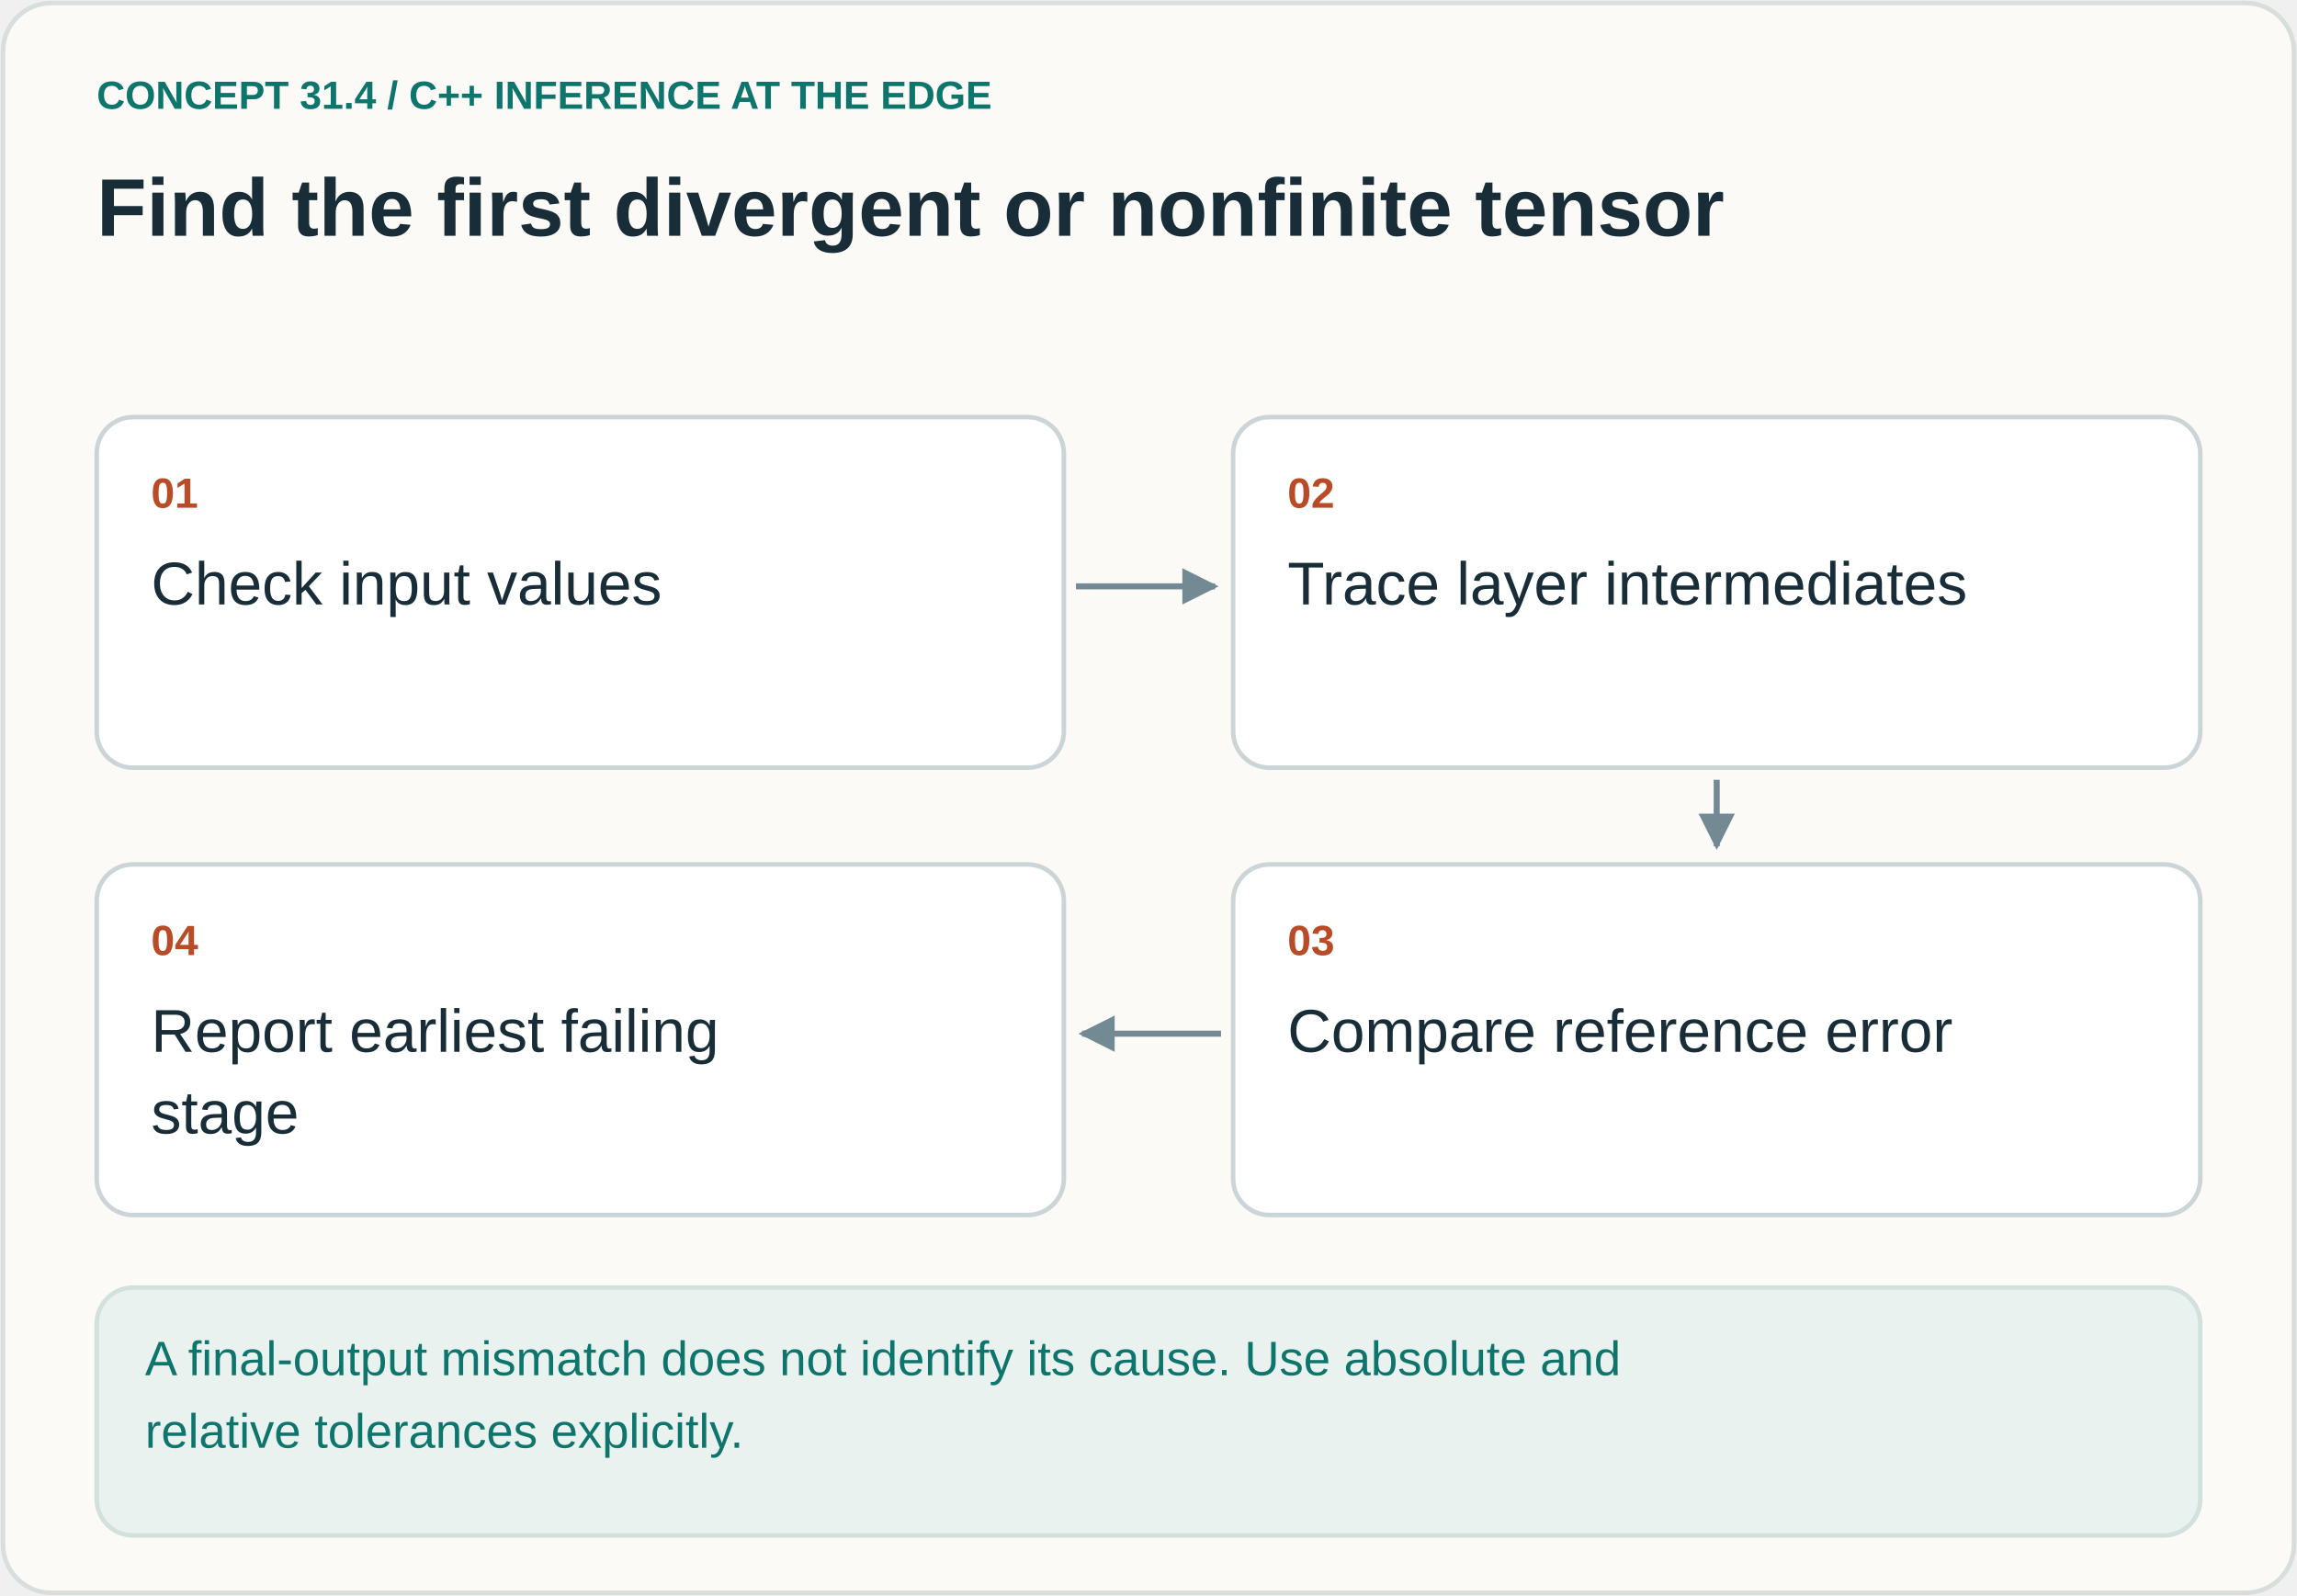
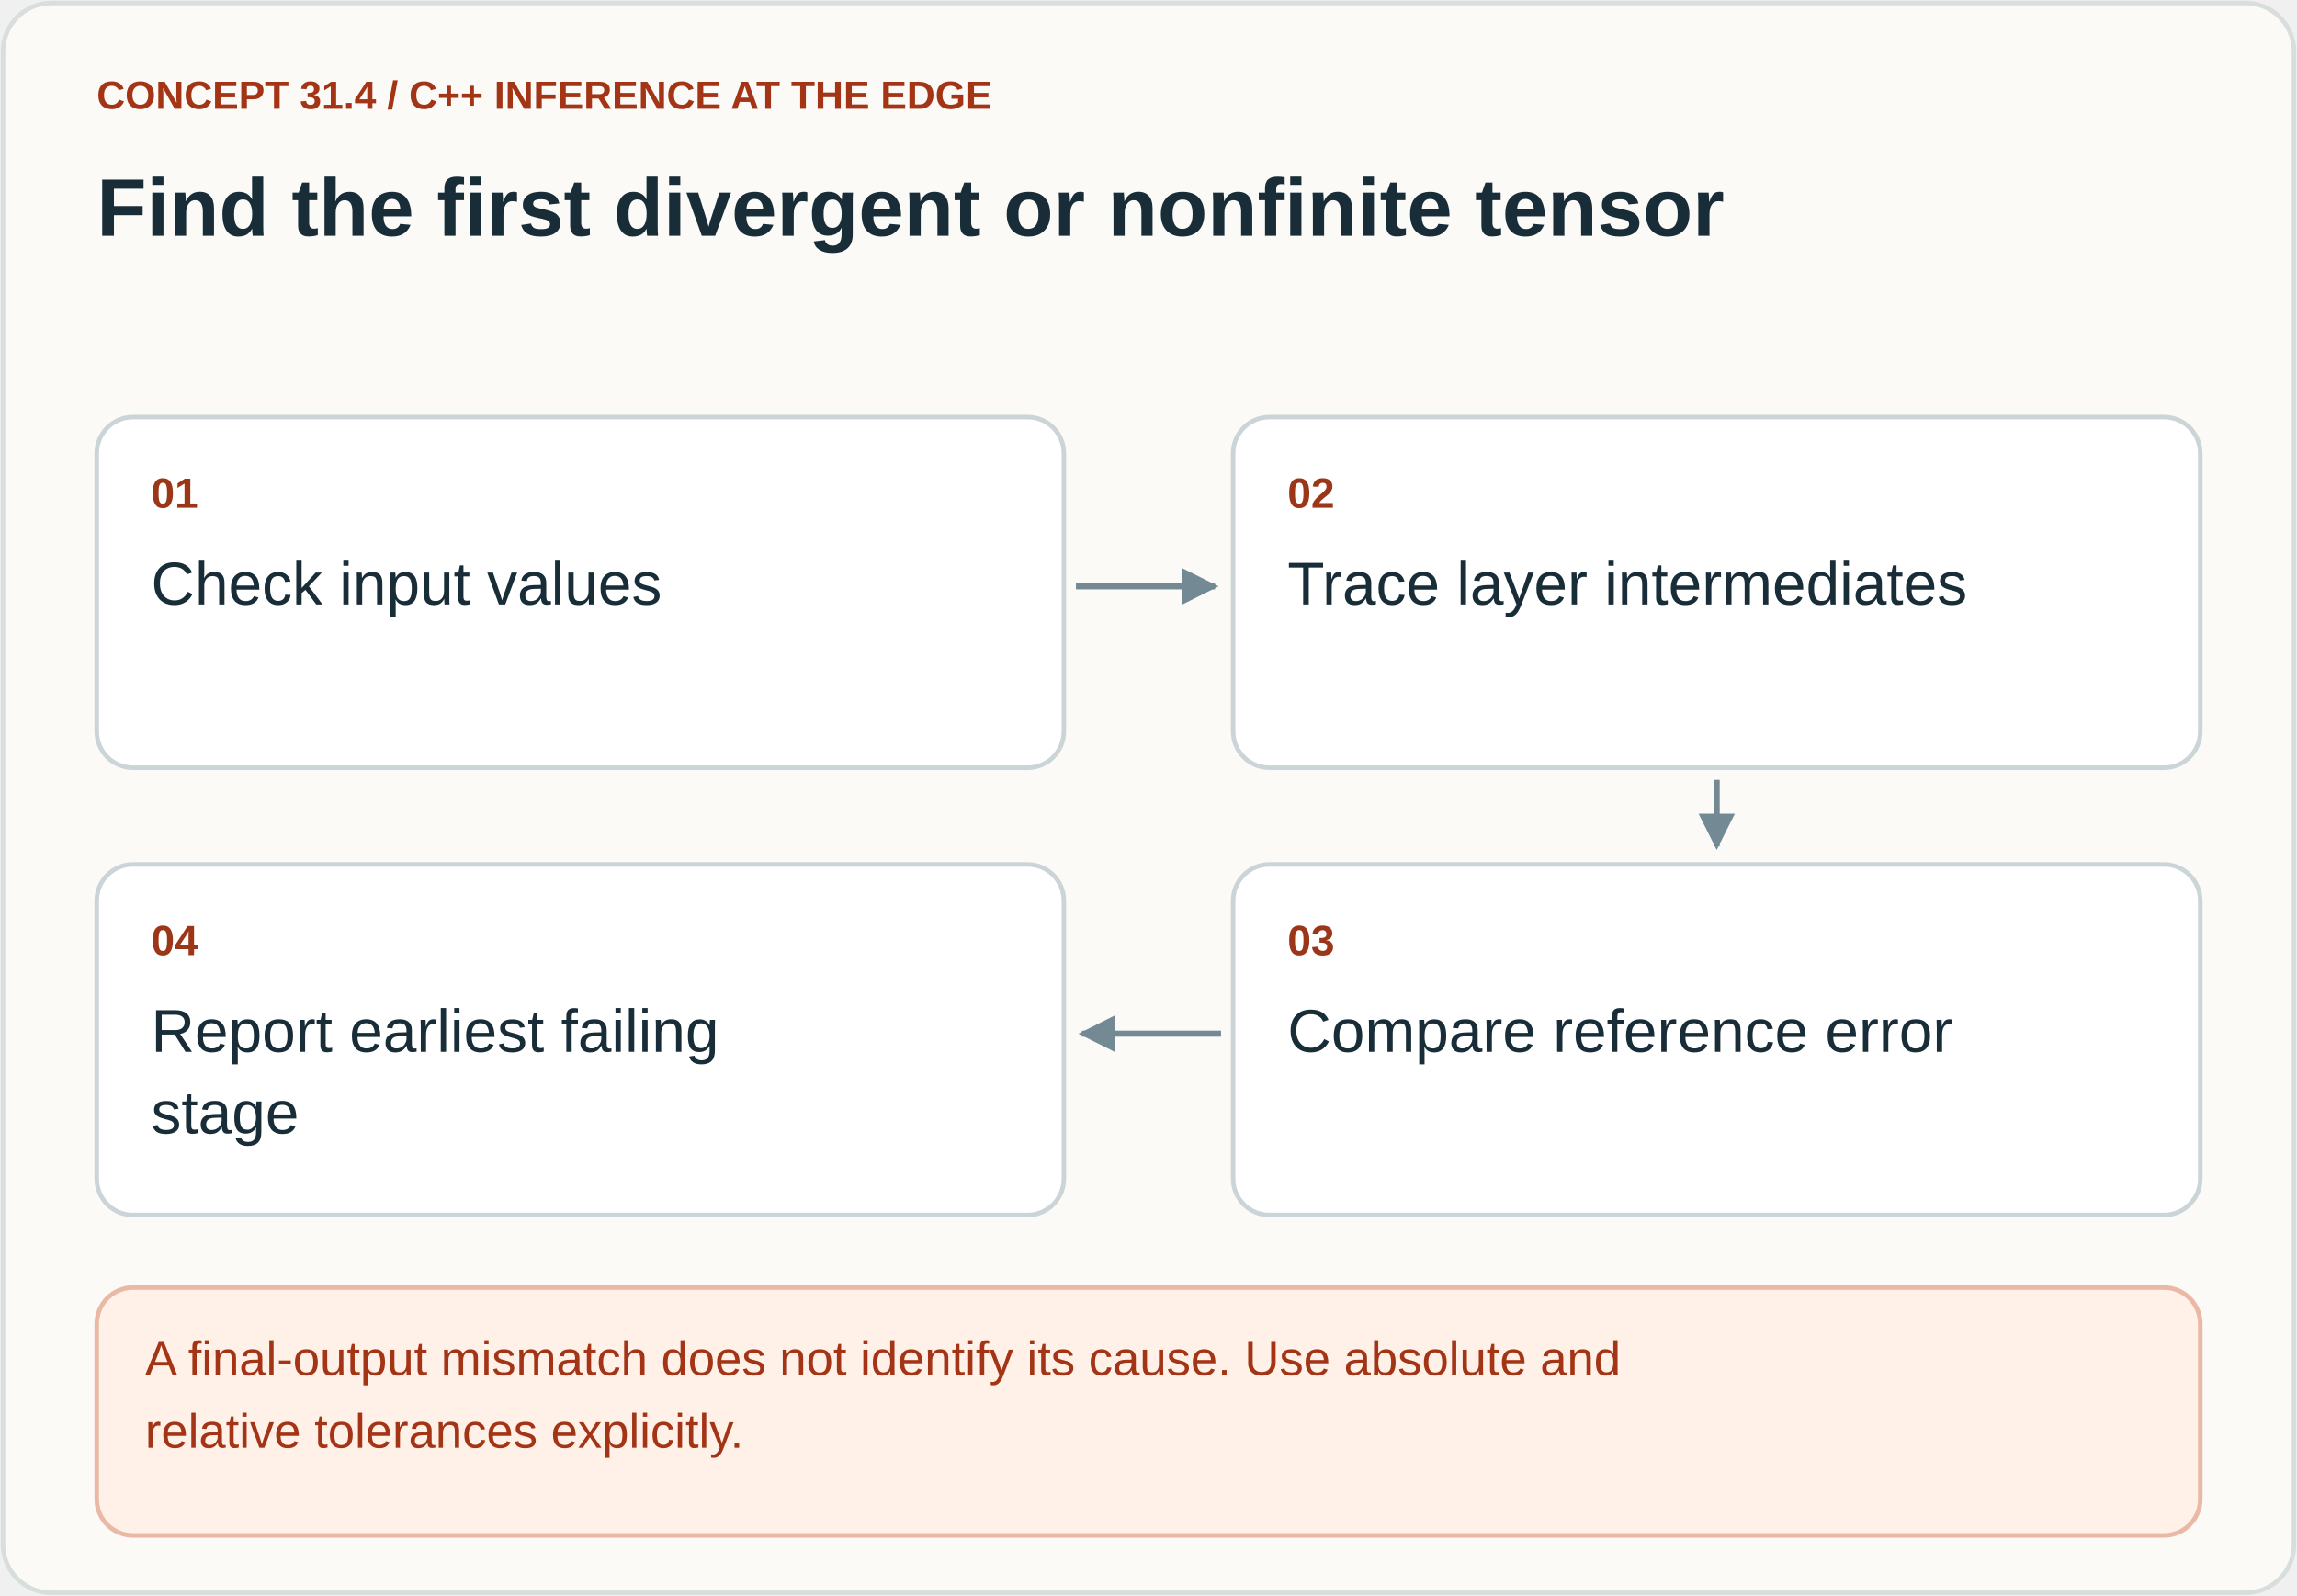
<svg xmlns="http://www.w3.org/2000/svg" width="760" height="528" viewBox="0 0 760 528" role="img" aria-labelledby="title desc">
  <defs>
    <marker id="arrow" viewBox="0 0 10 10" refX="9" refY="5" markerWidth="6" markerHeight="6" orient="auto-start-reverse">
      <path d="M0 0 L10 5 L0 10 Z" fill="#738993" />
    </marker>
  </defs>
  <g font-family="Arial, Helvetica, sans-serif">
    <rect x="1" y="1" width="758" height="526" rx="16" fill="#fbfaf7" stroke="#d8dedb" stroke-width="1.5" />
-     <text x="32" y="36" font-size="13" fill="#0e756d" font-weight="700" text-anchor="start">CONCEPT 31.4  /  C++ INFERENCE AT THE EDGE</text>
+     <text x="32" y="36" font-size="13" fill="#a33516" font-weight="700" text-anchor="start">CONCEPT 31.4  /  C++ INFERENCE AT THE EDGE</text>
    <text x="32" y="78" font-size="27" fill="#182d38" font-weight="600" text-anchor="start">Find the first divergent or nonfinite tensor</text>
    <rect x="32" y="138" width="320" height="116" rx="12" fill="#fff" stroke="#cbd5d8" stroke-width="1.5" />
-     <text x="50" y="168" font-size="14" fill="#b94c27" font-weight="700" text-anchor="start">01</text>
+     <text x="50" y="168" font-size="14" fill="#9c3619" font-weight="700" text-anchor="start">01</text>
    <text x="50" y="200" font-size="20" fill="#182d38" font-weight="500" text-anchor="start">Check input values</text>
    <rect x="408" y="138" width="320" height="116" rx="12" fill="#fff" stroke="#cbd5d8" stroke-width="1.5" />
-     <text x="426" y="168" font-size="14" fill="#b94c27" font-weight="700" text-anchor="start">02</text>
+     <text x="426" y="168" font-size="14" fill="#9c3619" font-weight="700" text-anchor="start">02</text>
    <text x="426" y="200" font-size="20" fill="#182d38" font-weight="500" text-anchor="start">Trace layer intermediates</text>
    <rect x="408" y="286" width="320" height="116" rx="12" fill="#fff" stroke="#cbd5d8" stroke-width="1.5" />
-     <text x="426" y="316" font-size="14" fill="#b94c27" font-weight="700" text-anchor="start">03</text>
+     <text x="426" y="316" font-size="14" fill="#9c3619" font-weight="700" text-anchor="start">03</text>
    <text x="426" y="348" font-size="20" fill="#182d38" font-weight="500" text-anchor="start">Compare reference error</text>
    <rect x="32" y="286" width="320" height="116" rx="12" fill="#fff" stroke="#cbd5d8" stroke-width="1.5" />
-     <text x="50" y="316" font-size="14" fill="#b94c27" font-weight="700" text-anchor="start">04</text>
+     <text x="50" y="316" font-size="14" fill="#9c3619" font-weight="700" text-anchor="start">04</text>
    <text x="50" y="348" font-size="20" fill="#182d38" font-weight="500" text-anchor="start">Report earliest failing</text>
    <text x="50" y="375" font-size="20" fill="#182d38" font-weight="500" text-anchor="start">stage</text>
    <path d="M356 194 L402 194" fill="none" stroke="#738993" stroke-width="2" marker-end="url(#arrow)" />
    <path d="M568 258 L568 280" fill="none" stroke="#738993" stroke-width="2" marker-end="url(#arrow)" />
    <path d="M404 342 L358 342" fill="none" stroke="#738993" stroke-width="2" marker-end="url(#arrow)" />
-     <rect x="32" y="426" width="696" height="82" rx="12" fill="#eaf2ef" stroke="#d2e1db" stroke-width="1.5" />
-     <text x="48" y="455" font-size="16" fill="#0e756d" font-weight="400" text-anchor="start">A final-output mismatch does not identify its cause. Use absolute and</text>
-     <text x="48" y="479" font-size="16" fill="#0e756d" font-weight="400" text-anchor="start">relative tolerances explicitly.</text>
+     <rect x="32" y="426" width="696" height="82" rx="12" fill="#fff0e8" stroke="#e9b9a5" stroke-width="1.5" />
+     <text x="48" y="455" font-size="16" fill="#a33516" font-weight="400" text-anchor="start">A final-output mismatch does not identify its cause. Use absolute and</text>
+     <text x="48" y="479" font-size="16" fill="#a33516" font-weight="400" text-anchor="start">relative tolerances explicitly.</text>
  </g>
</svg>
